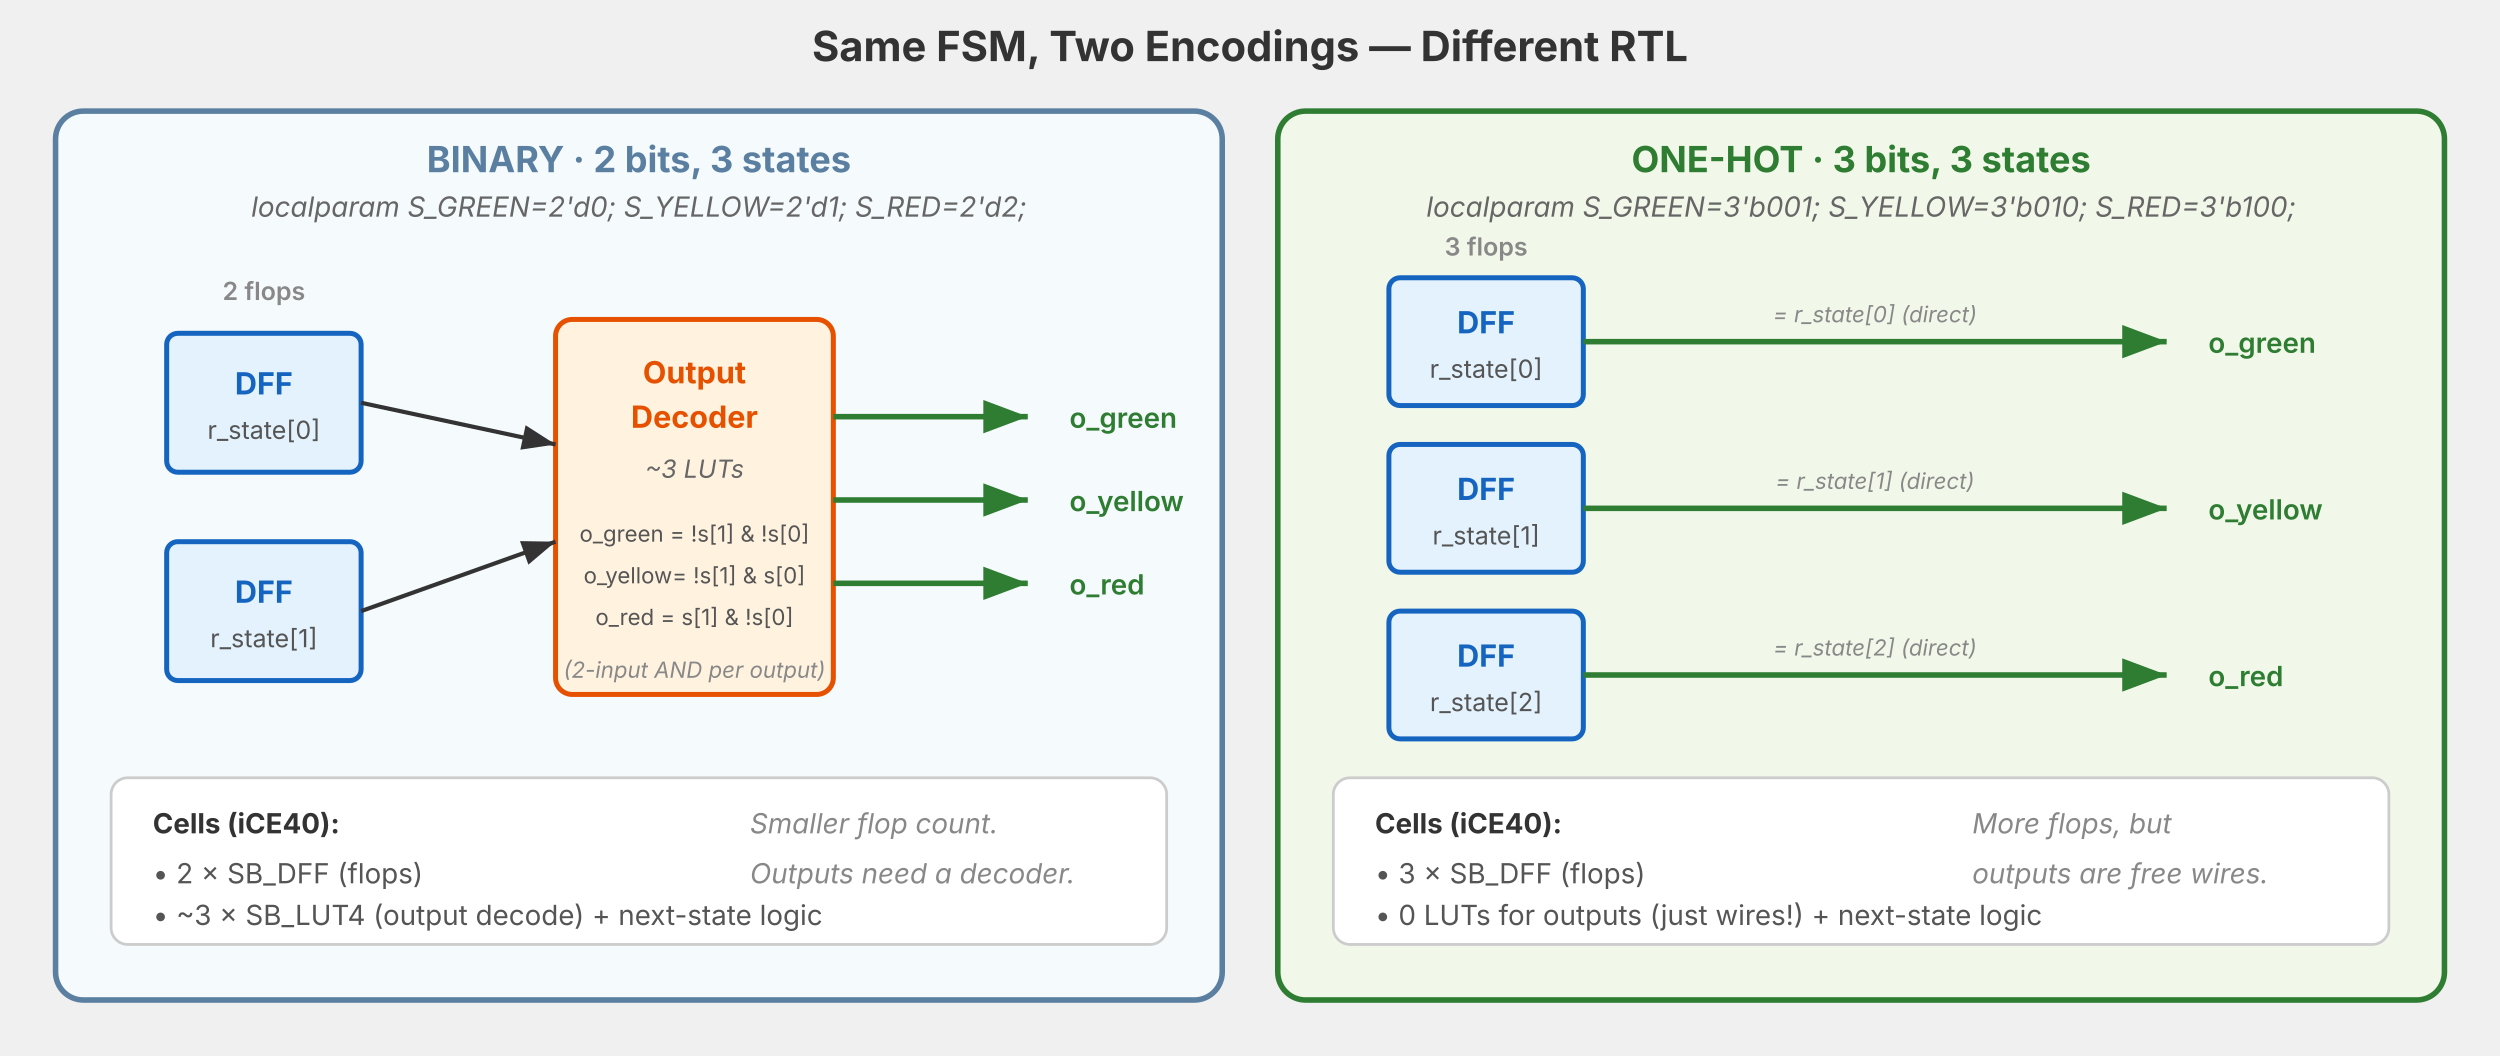
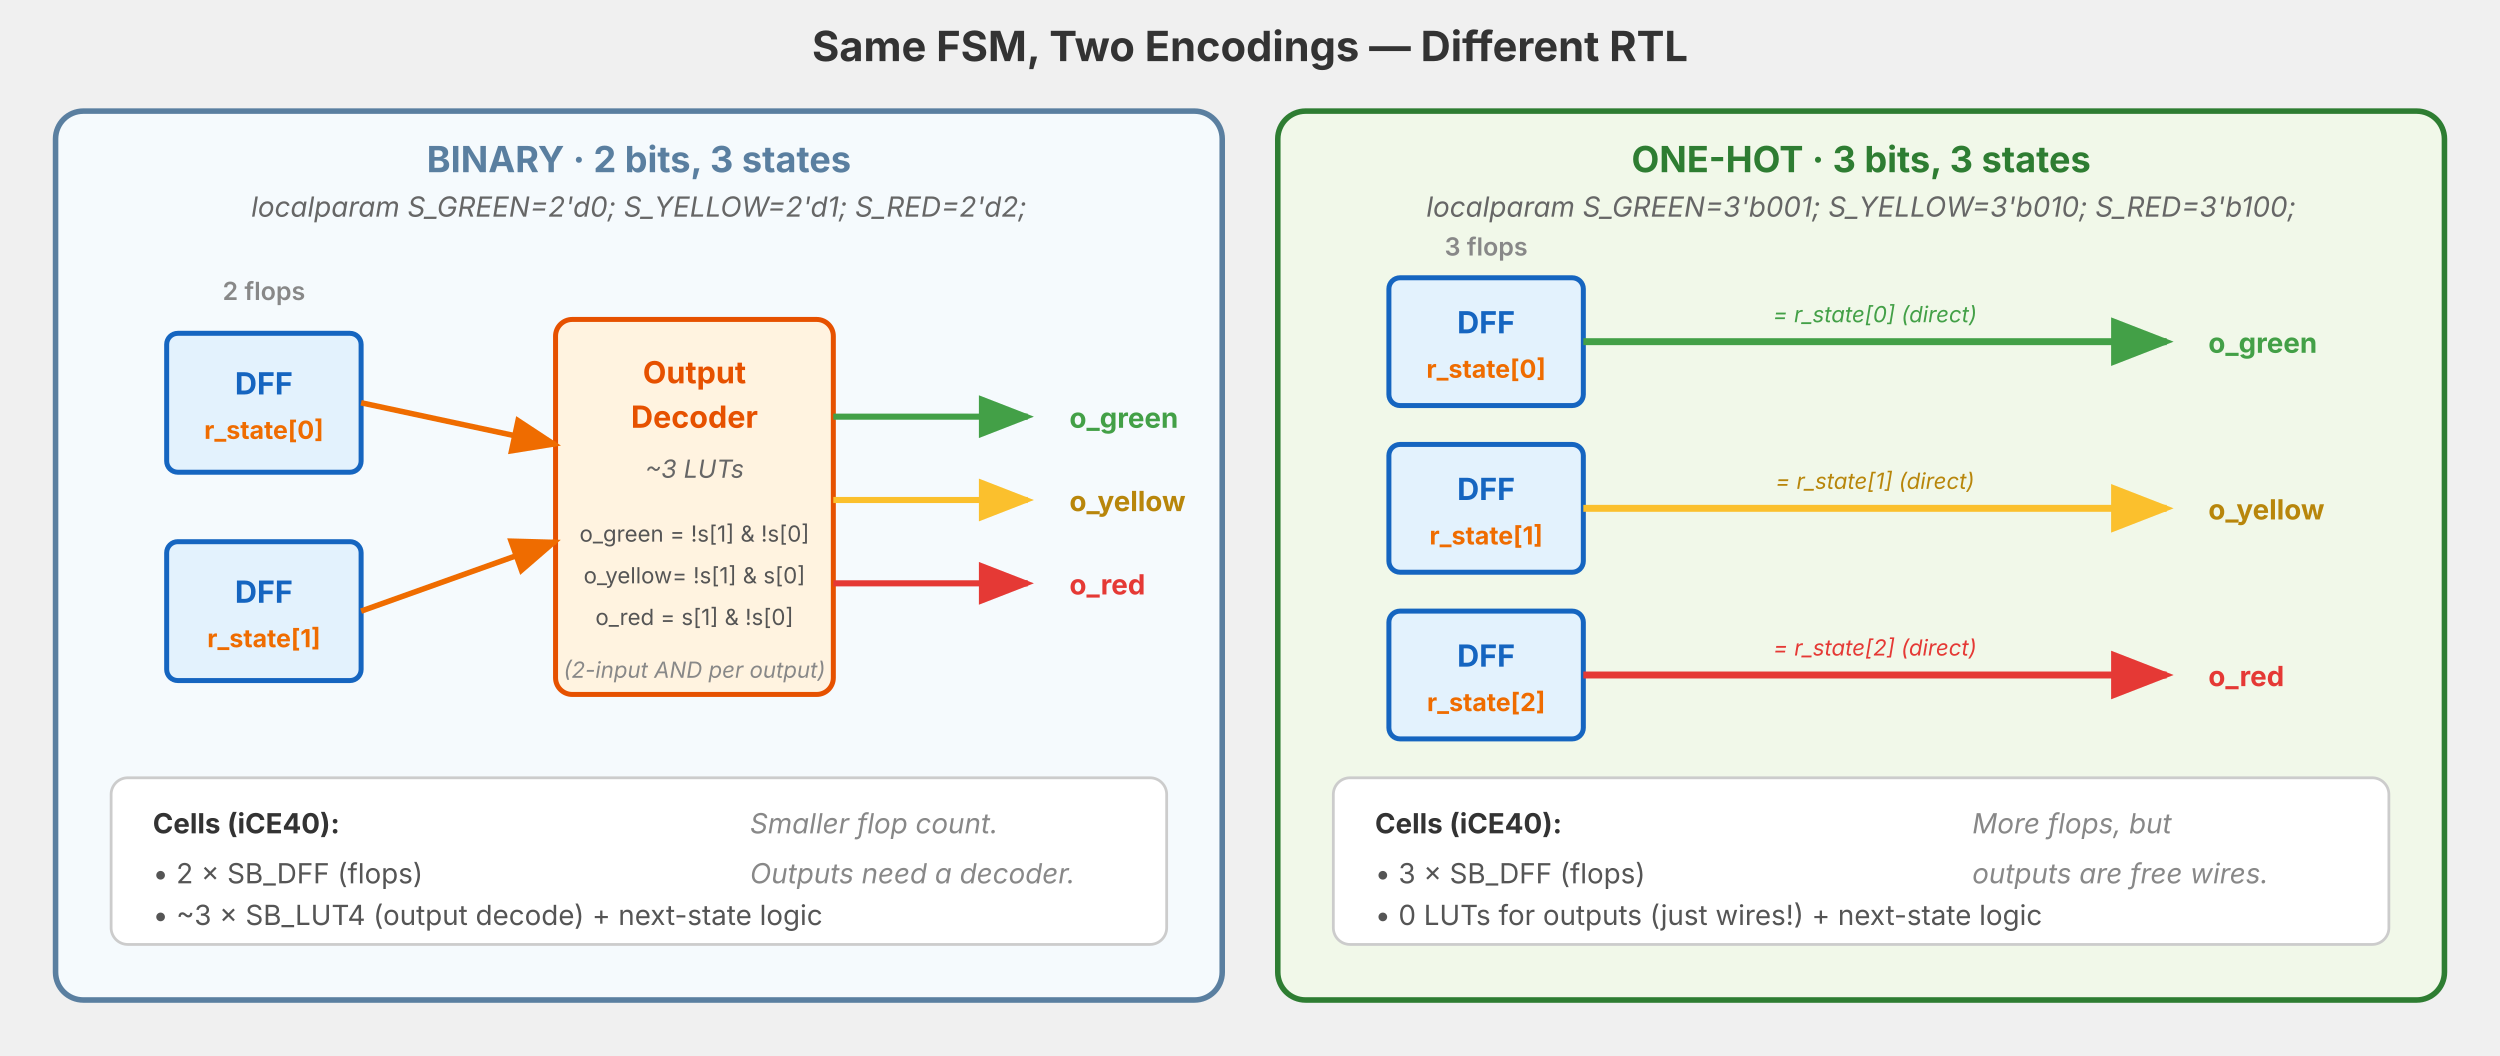
<svg xmlns="http://www.w3.org/2000/svg" viewBox="0 0 900 380" font-family="Inter, sans-serif">
  <defs>
-     <marker id="arr" markerWidth="8" markerHeight="6" refX="8" refY="3" orient="auto">
-       <path d="M0,0 L8,3 L0,6 Z" fill="#333" />
+     <marker id="arr" markerWidth="9" markerHeight="7" refX="8" refY="3.5" orient="auto">
+       <path d="M0,0 L9,3.5 L0,7 Z" fill="#EF6C00" />
    </marker>
-     <marker id="arr-g" markerWidth="8" markerHeight="6" refX="8" refY="3" orient="auto">
-       <path d="M0,0 L8,3 L0,6 Z" fill="#2E7D32" />
+     <marker id="arr-next" markerWidth="9" markerHeight="7" refX="8" refY="3.5" orient="auto">
+       <path d="M0,0 L9,3.5 L0,7 Z" fill="#FFA000" />
+     </marker>
+     <marker id="arr-g" markerWidth="9" markerHeight="7" refX="8" refY="3.5" orient="auto">
+       <path d="M0,0 L9,3.5 L0,7 Z" fill="#43A047" />
+     </marker>
+     <marker id="arr-y" markerWidth="9" markerHeight="7" refX="8" refY="3.5" orient="auto">
+       <path d="M0,0 L9,3.5 L0,7 Z" fill="#FBC02D" />
+     </marker>
+     <marker id="arr-r" markerWidth="9" markerHeight="7" refX="8" refY="3.5" orient="auto">
+       <path d="M0,0 L9,3.5 L0,7 Z" fill="#E53935" />
    </marker>
  </defs>
  <text x="450" y="22" text-anchor="middle" font-size="15" font-weight="700" fill="#333">
    Same FSM, Two Encodings — Different RTL
  </text>
  <rect x="20" y="40" width="420" height="320" rx="10" fill="#F5FAFD" stroke="#5A7FA0" stroke-width="2" />
  <text x="230" y="62" text-anchor="middle" font-size="13" font-weight="700" fill="#5A7FA0">BINARY · 2 bits, 3 states</text>
  <text x="230" y="78" text-anchor="middle" font-size="10" fill="#666" font-style="italic">localparam S_GREEN=2'd0; S_YELLOW=2'd1; S_RED=2'd2;</text>
  <g>
    <rect x="60" y="120" width="70" height="50" rx="4" fill="#E3F2FD" stroke="#1565C0" stroke-width="1.8" />
    <text x="95" y="142" text-anchor="middle" font-size="11" font-weight="700" fill="#1565C0">DFF</text>
-     <text x="95" y="158" text-anchor="middle" font-size="9" fill="#555">r_state[0]</text>
+     <text x="95" y="158" text-anchor="middle" font-size="9" fill="#EF6C00" font-weight="700">r_state[0]</text>
    <rect x="60" y="195" width="70" height="50" rx="4" fill="#E3F2FD" stroke="#1565C0" stroke-width="1.8" />
    <text x="95" y="217" text-anchor="middle" font-size="11" font-weight="700" fill="#1565C0">DFF</text>
-     <text x="95" y="233" text-anchor="middle" font-size="9" fill="#555">r_state[1]</text>
+     <text x="95" y="233" text-anchor="middle" font-size="9" fill="#EF6C00" font-weight="700">r_state[1]</text>
    <text x="95" y="108" text-anchor="middle" font-size="9" fill="#888" font-weight="600">2 flops</text>
  </g>
  <g>
    <rect x="200" y="115" width="100" height="135" rx="6" fill="#FFF3E0" stroke="#E65100" stroke-width="1.8" />
    <text x="250" y="138" text-anchor="middle" font-size="11" font-weight="700" fill="#E65100">Output</text>
    <text x="250" y="154" text-anchor="middle" font-size="11" font-weight="700" fill="#E65100">Decoder</text>
    <text x="250" y="172" text-anchor="middle" font-size="9" fill="#666" font-style="italic">~3 LUTs</text>
    <text x="250" y="195" text-anchor="middle" font-size="8" fill="#555">o_green = !s[1] &amp; !s[0]</text>
    <text x="250" y="210" text-anchor="middle" font-size="8" fill="#555">o_yellow= !s[1] &amp;  s[0]</text>
    <text x="250" y="225" text-anchor="middle" font-size="8" fill="#555">o_red   =  s[1] &amp; !s[0]</text>
    <text x="250" y="244" text-anchor="middle" font-size="8" fill="#888" font-style="italic">(2-input AND per output)</text>
  </g>
-   <line x1="130" y1="145" x2="200" y2="160" stroke="#333" stroke-width="1.5" marker-end="url(#arr)" />
-   <line x1="130" y1="220" x2="200" y2="195" stroke="#333" stroke-width="1.5" marker-end="url(#arr)" />
+   <line x1="130" y1="145" x2="200" y2="160" stroke="#EF6C00" stroke-width="2" marker-end="url(#arr)" />
+   <line x1="130" y1="220" x2="200" y2="195" stroke="#EF6C00" stroke-width="2" marker-end="url(#arr)" />
  <g>
-     <line x1="300" y1="150" x2="370" y2="150" stroke="#2E7D32" stroke-width="2" marker-end="url(#arr-g)" />
-     <text x="385" y="154" font-size="10" fill="#2E7D32" font-weight="600">o_green</text>
-     <line x1="300" y1="180" x2="370" y2="180" stroke="#2E7D32" stroke-width="2" marker-end="url(#arr-g)" />
-     <text x="385" y="184" font-size="10" fill="#2E7D32" font-weight="600">o_yellow</text>
-     <line x1="300" y1="210" x2="370" y2="210" stroke="#2E7D32" stroke-width="2" marker-end="url(#arr-g)" />
-     <text x="385" y="214" font-size="10" fill="#2E7D32" font-weight="600">o_red</text>
+     <line x1="300" y1="150" x2="370" y2="150" stroke="#43A047" stroke-width="2.2" marker-end="url(#arr-g)" />
+     <text x="385" y="154" font-size="10" fill="#43A047" font-weight="700">o_green</text>
+     <line x1="300" y1="180" x2="370" y2="180" stroke="#FBC02D" stroke-width="2.2" marker-end="url(#arr-y)" />
+     <text x="385" y="184" font-size="10" fill="#B8860B" font-weight="700">o_yellow</text>
+     <line x1="300" y1="210" x2="370" y2="210" stroke="#E53935" stroke-width="2.2" marker-end="url(#arr-r)" />
+     <text x="385" y="214" font-size="10" fill="#E53935" font-weight="700">o_red</text>
  </g>
  <rect x="40" y="280" width="380" height="60" rx="6" fill="#FFF" stroke="#CCC" stroke-width="1" />
  <text x="55" y="300" font-size="10" font-weight="700" fill="#333">Cells (iCE40):</text>
  <text x="55" y="318" font-size="10" fill="#555">• 2 × SB_DFF (flops)</text>
  <text x="55" y="333" font-size="10" fill="#555">• ~3 × SB_LUT4 (output decode)  + next-state logic</text>
  <text x="270" y="300" font-size="10" fill="#888" font-style="italic">Smaller flop count.</text>
  <text x="270" y="318" font-size="10" fill="#888" font-style="italic">Outputs need a decoder.</text>
  <rect x="460" y="40" width="420" height="320" rx="10" fill="#F1F8E9" stroke="#2E7D32" stroke-width="2" />
  <text x="670" y="62" text-anchor="middle" font-size="13" font-weight="700" fill="#2E7D32">ONE-HOT · 3 bits, 3 states</text>
  <text x="670" y="78" text-anchor="middle" font-size="10" fill="#666" font-style="italic">localparam S_GREEN=3'b001; S_YELLOW=3'b010; S_RED=3'b100;</text>
  <g>
    <rect x="500" y="100" width="70" height="46" rx="4" fill="#E3F2FD" stroke="#1565C0" stroke-width="1.8" />
    <text x="535" y="120" text-anchor="middle" font-size="11" font-weight="700" fill="#1565C0">DFF</text>
-     <text x="535" y="136" text-anchor="middle" font-size="9" fill="#555">r_state[0]</text>
+     <text x="535" y="136" text-anchor="middle" font-size="9" fill="#EF6C00" font-weight="700">r_state[0]</text>
    <rect x="500" y="160" width="70" height="46" rx="4" fill="#E3F2FD" stroke="#1565C0" stroke-width="1.8" />
    <text x="535" y="180" text-anchor="middle" font-size="11" font-weight="700" fill="#1565C0">DFF</text>
-     <text x="535" y="196" text-anchor="middle" font-size="9" fill="#555">r_state[1]</text>
+     <text x="535" y="196" text-anchor="middle" font-size="9" fill="#EF6C00" font-weight="700">r_state[1]</text>
    <rect x="500" y="220" width="70" height="46" rx="4" fill="#E3F2FD" stroke="#1565C0" stroke-width="1.8" />
    <text x="535" y="240" text-anchor="middle" font-size="11" font-weight="700" fill="#1565C0">DFF</text>
-     <text x="535" y="256" text-anchor="middle" font-size="9" fill="#555">r_state[2]</text>
+     <text x="535" y="256" text-anchor="middle" font-size="9" fill="#EF6C00" font-weight="700">r_state[2]</text>
    <text x="535" y="92" text-anchor="middle" font-size="9" fill="#888" font-weight="600">3 flops</text>
  </g>
  <g>
-     <line x1="570" y1="123" x2="780" y2="123" stroke="#2E7D32" stroke-width="2" marker-end="url(#arr-g)" />
-     <text x="795" y="127" font-size="10" fill="#2E7D32" font-weight="600">o_green</text>
-     <text x="675" y="116" text-anchor="middle" font-size="8" fill="#888" font-style="italic">= r_state[0] (direct)</text>
-     <line x1="570" y1="183" x2="780" y2="183" stroke="#2E7D32" stroke-width="2" marker-end="url(#arr-g)" />
-     <text x="795" y="187" font-size="10" fill="#2E7D32" font-weight="600">o_yellow</text>
-     <text x="675" y="176" text-anchor="middle" font-size="8" fill="#888" font-style="italic">= r_state[1] (direct)</text>
-     <line x1="570" y1="243" x2="780" y2="243" stroke="#2E7D32" stroke-width="2" marker-end="url(#arr-g)" />
-     <text x="795" y="247" font-size="10" fill="#2E7D32" font-weight="600">o_red</text>
-     <text x="675" y="236" text-anchor="middle" font-size="8" fill="#888" font-style="italic">= r_state[2] (direct)</text>
+     <line x1="570" y1="123" x2="780" y2="123" stroke="#43A047" stroke-width="2.5" marker-end="url(#arr-g)" />
+     <text x="795" y="127" font-size="10" fill="#43A047" font-weight="700">o_green</text>
+     <text x="675" y="116" text-anchor="middle" font-size="8" fill="#43A047" font-style="italic">= r_state[0] (direct)</text>
+     <line x1="570" y1="183" x2="780" y2="183" stroke="#FBC02D" stroke-width="2.5" marker-end="url(#arr-y)" />
+     <text x="795" y="187" font-size="10" fill="#B8860B" font-weight="700">o_yellow</text>
+     <text x="675" y="176" text-anchor="middle" font-size="8" fill="#B8860B" font-style="italic">= r_state[1] (direct)</text>
+     <line x1="570" y1="243" x2="780" y2="243" stroke="#E53935" stroke-width="2.5" marker-end="url(#arr-r)" />
+     <text x="795" y="247" font-size="10" fill="#E53935" font-weight="700">o_red</text>
+     <text x="675" y="236" text-anchor="middle" font-size="8" fill="#E53935" font-style="italic">= r_state[2] (direct)</text>
  </g>
  <rect x="480" y="280" width="380" height="60" rx="6" fill="#FFF" stroke="#CCC" stroke-width="1" />
  <text x="495" y="300" font-size="10" font-weight="700" fill="#333">Cells (iCE40):</text>
  <text x="495" y="318" font-size="10" fill="#555">• 3 × SB_DFF (flops)</text>
  <text x="495" y="333" font-size="10" fill="#555">• 0 LUTs for outputs (just wires!)  + next-state logic</text>
  <text x="710" y="300" font-size="10" fill="#888" font-style="italic">More flops, but</text>
  <text x="710" y="318" font-size="10" fill="#888" font-style="italic">outputs are free wires.</text>
</svg>
